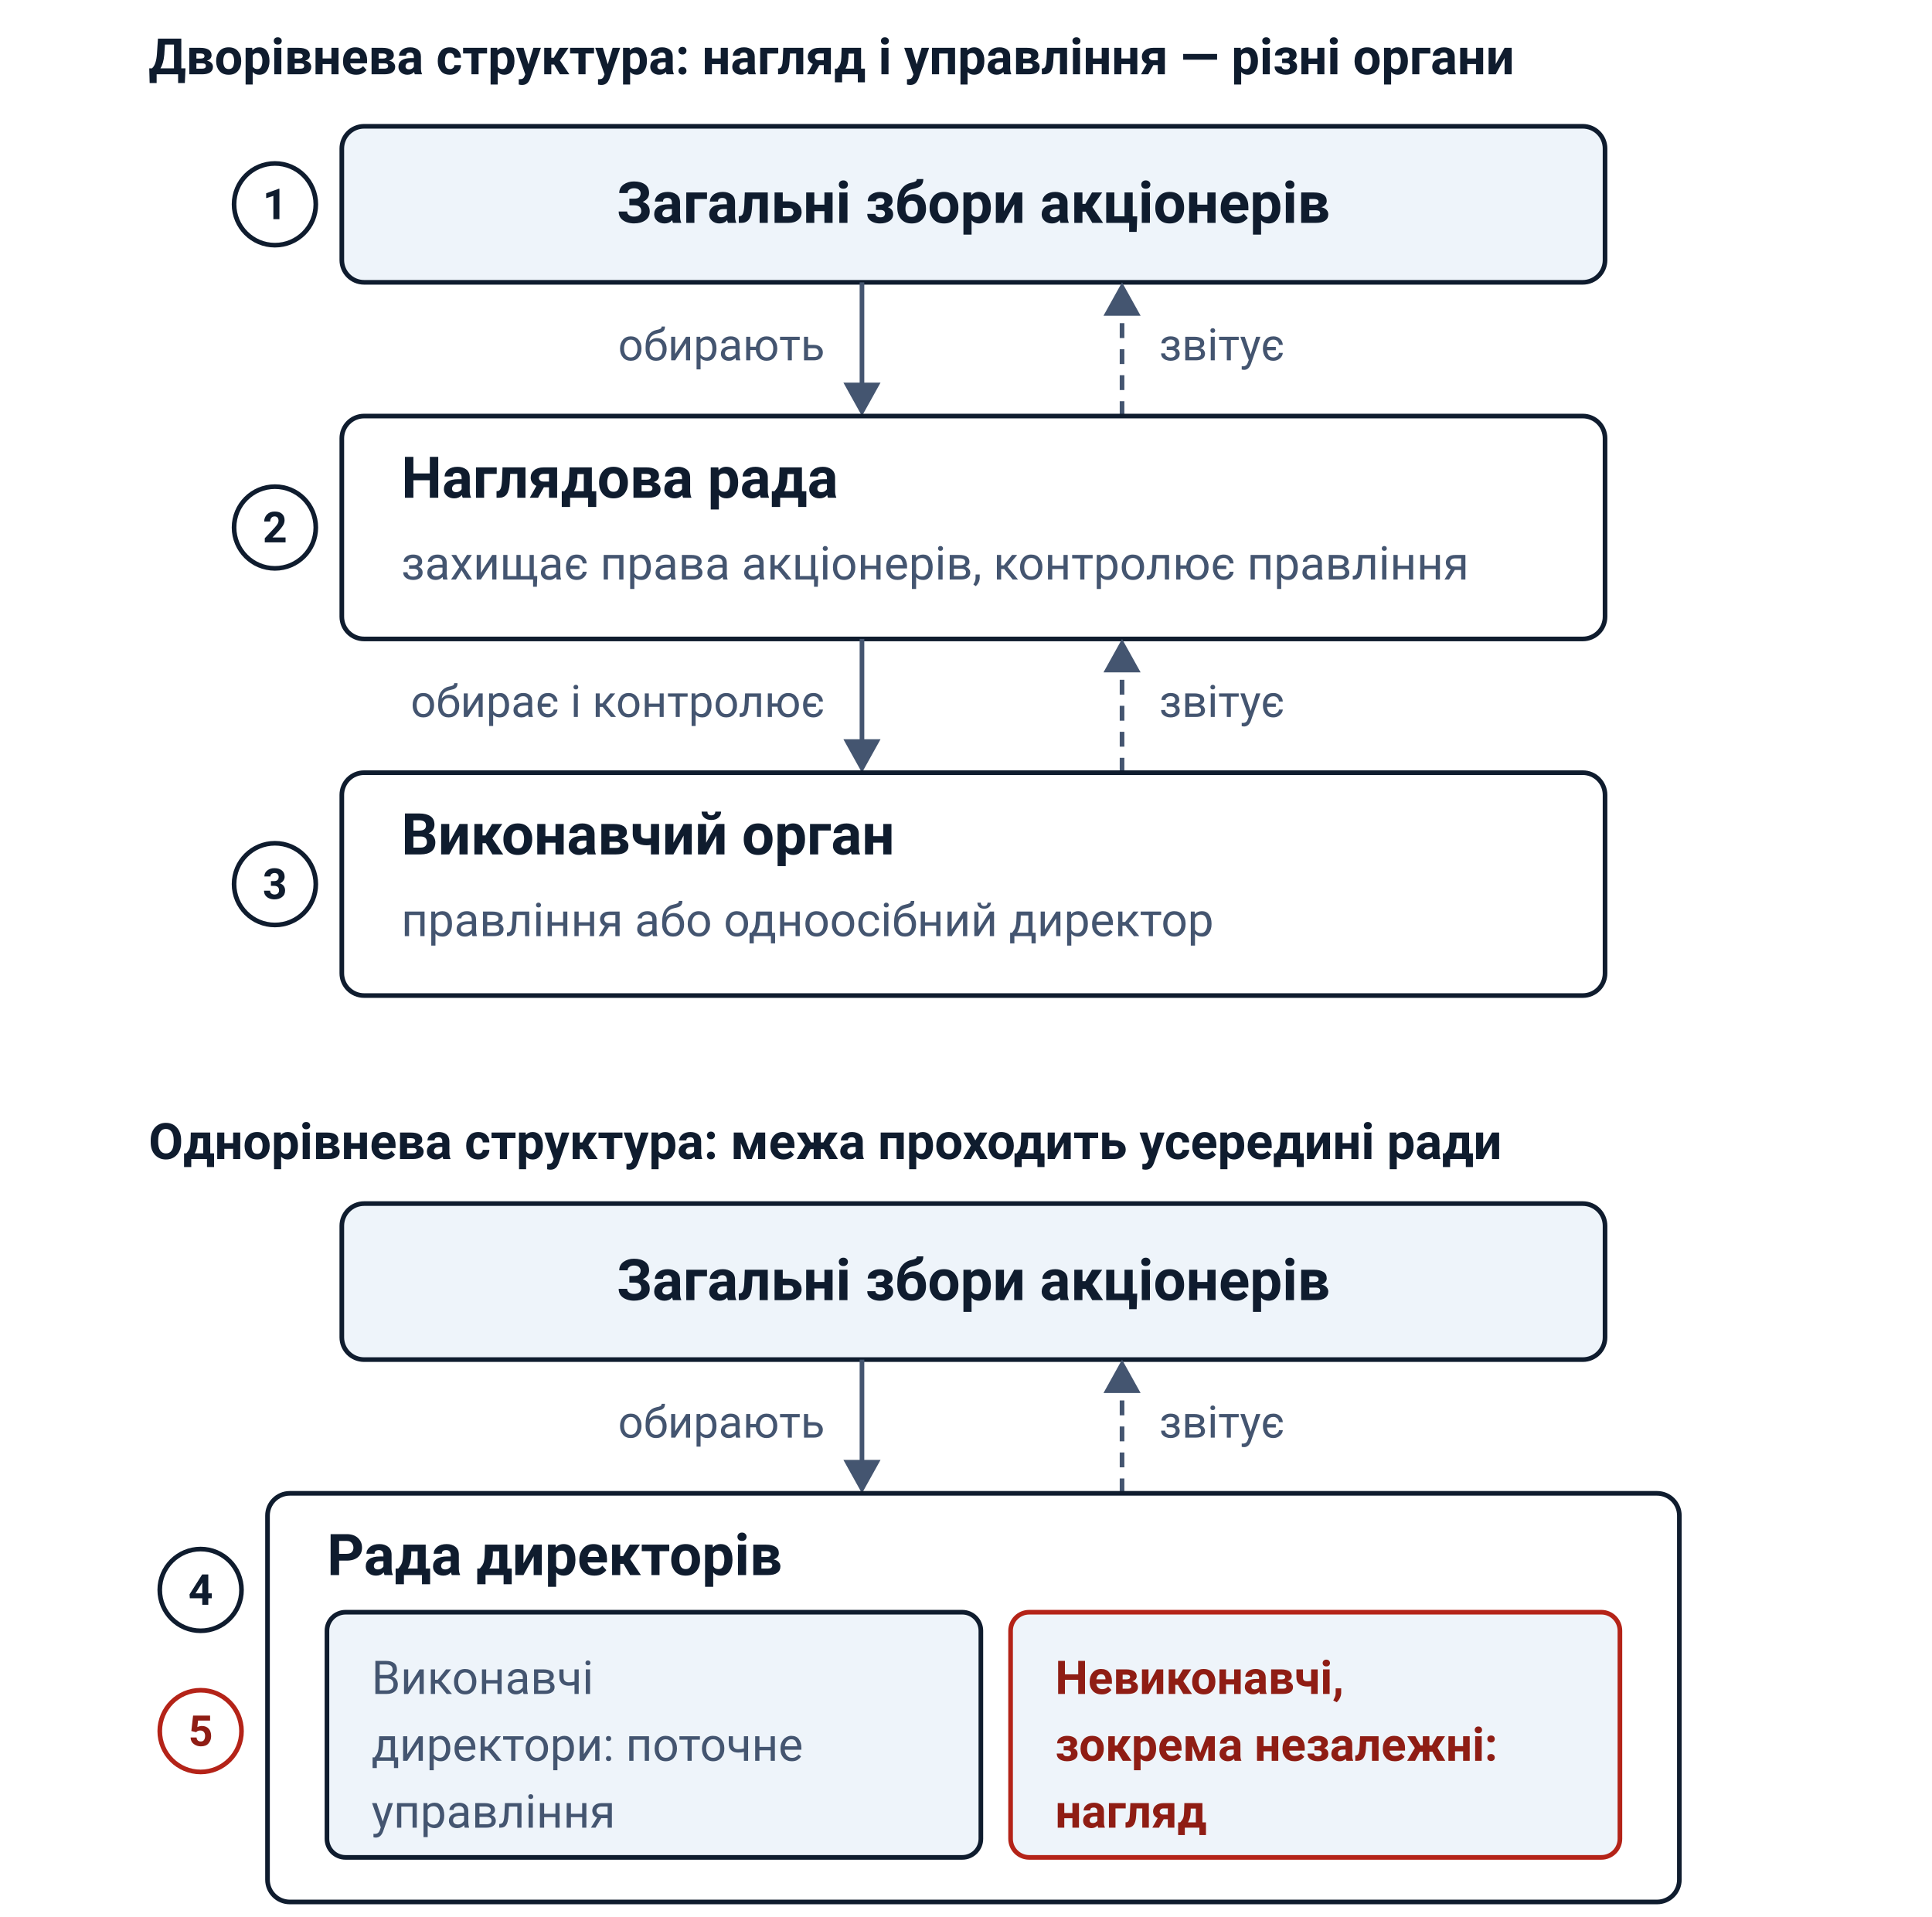
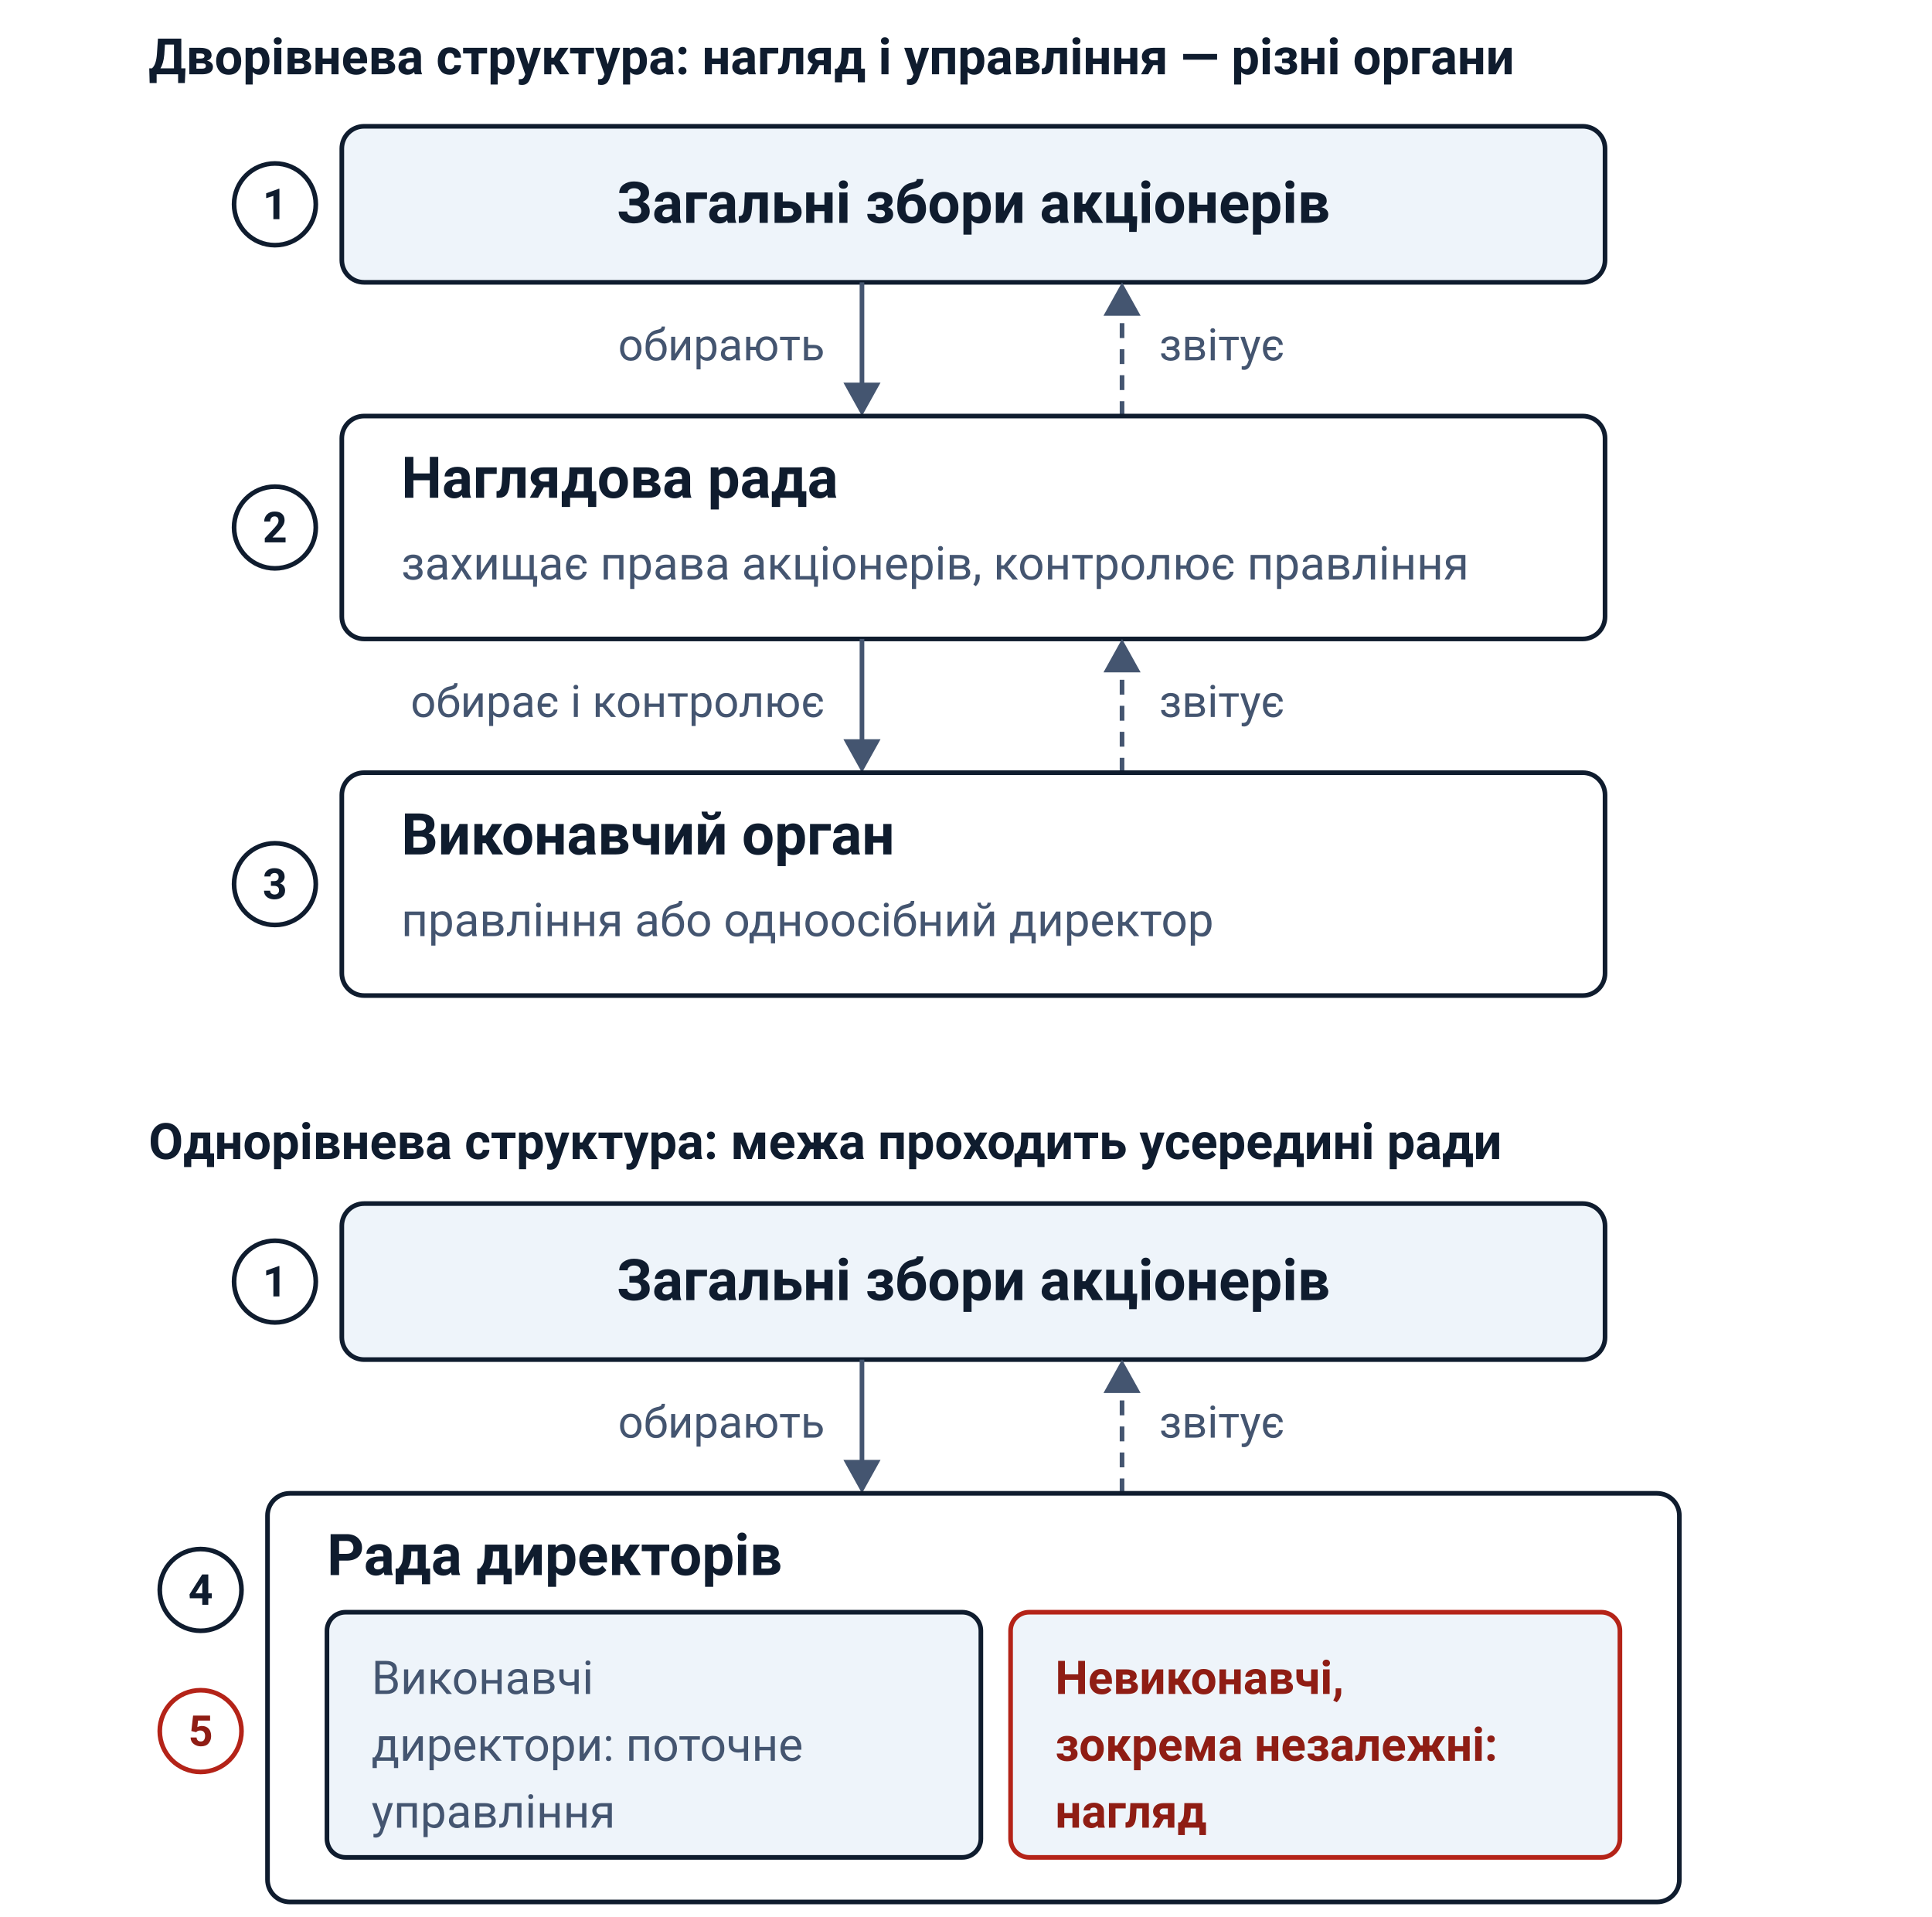
<svg xmlns="http://www.w3.org/2000/svg" id="fig-t02-2" class="scheme" viewBox="0 0 520 516" role="img" aria-labelledby="fig-t02-2-title fig-t02-2-desc" font-family="system-ui, -apple-system, 'Segoe UI', Roboto, 'Helvetica Neue', Arial, sans-serif">
  <style>
    #fig-t02-2 .box { fill: var(--surface, #ffffff); stroke: var(--ink, #0f1c2e); stroke-width: 1.25; }
    #fig-t02-2 .box-owner { fill: var(--surface-tint, #eef4fa); }
    #fig-t02-2 .t { fill: var(--ink, #0f1c2e); font-size: 15.5px; font-weight: 650; }
    #fig-t02-2 .s { fill: var(--ink-2, #445570); font-size: 12.5px; }
    #fig-t02-2 .lbl { fill: var(--ink-2, #445570); font-size: 12px; }
    #fig-t02-2 .cap { fill: var(--ink, #0f1c2e); font-size: 13.5px; font-weight: 700; }
    #fig-t02-2 .arrow { stroke: var(--ink-2, #445570); stroke-width: 1.25; fill: none; }
    #fig-t02-2 .arrow-head { fill: var(--ink-2, #445570); }
    #fig-t02-2 .dashed { stroke-dasharray: 4 3; }
    #fig-t02-2 .refc { fill: var(--surface, #ffffff); stroke: var(--ink, #0f1c2e); stroke-width: 1.25; }
    #fig-t02-2 .refn { fill: var(--ink, #0f1c2e); font-size: 11.5px; font-weight: 700; text-anchor: middle; }
    #fig-t02-2 .exam { stroke: var(--err, #b42318); }
    #fig-t02-2 .exam-t { fill: var(--err-ink, #8f1d14); font-size: 12.5px; font-weight: 600; }
    #fig-t02-2 .exam-n { fill: var(--err-ink, #8f1d14); }
  </style>
  <text class="cap" x="40" y="20">Дворівнева структура: нагляд і управління — різні органи</text>
  <rect class="box box-owner" x="92" y="34" width="340" height="42" rx="6" />
  <text class="t" x="262" y="60" text-anchor="middle">Загальні збори акціонерів</text>
  <circle class="refc" cx="74" cy="55" r="11" />
  <text class="refn" x="74" y="59">1</text>
  <path class="arrow" d="M232 76 V 104" />
  <path class="arrow-head" d="M232 112 l-5 -9 h10 z" />
  <text class="lbl" x="222" y="97" text-anchor="end">обирають</text>
  <path class="arrow dashed" d="M302 112 V 84" />
  <path class="arrow-head" d="M302 76 l-5 9 h10 z" />
  <text class="lbl" x="312" y="97">звітує</text>
  <rect class="box" x="92" y="112" width="340" height="60" rx="6" />
  <text class="t" x="108" y="134">Наглядова рада</text>
  <text class="s" x="108" y="156">захищає права акціонерів, контролює правління</text>
  <circle class="refc" cx="74" cy="142" r="11" />
  <text class="refn" x="74" y="146">2</text>
  <path class="arrow" d="M232 172 V 200" />
  <path class="arrow-head" d="M232 208 l-5 -9 h10 z" />
  <text class="lbl" x="222" y="193" text-anchor="end">обирає і контролює</text>
  <path class="arrow dashed" d="M302 208 V 180" />
  <path class="arrow-head" d="M302 172 l-5 9 h10 z" />
  <text class="lbl" x="312" y="193">звітує</text>
  <rect class="box" x="92" y="208" width="340" height="60" rx="6" />
  <text class="t" x="108" y="230">Виконавчий орган</text>
  <text class="s" x="108" y="252">правління або одноосібний директор</text>
  <circle class="refc" cx="74" cy="238" r="11" />
  <text class="refn" x="74" y="242">3</text>
  <text class="cap" x="40" y="312">Однорівнева структура: межа проходить усередині ради</text>
  <rect class="box box-owner" x="92" y="324" width="340" height="42" rx="6" />
  <text class="t" x="262" y="350" text-anchor="middle">Загальні збори акціонерів</text>
+   <circle class="refc" cx="74" cy="345" r="11" />
+   <text class="refn" x="74" y="349">1</text>
  <path class="arrow" d="M232 366 V 394" />
  <path class="arrow-head" d="M232 402 l-5 -9 h10 z" />
  <text class="lbl" x="222" y="387" text-anchor="end">обирають</text>
  <path class="arrow dashed" d="M302 402 V 374" />
  <path class="arrow-head" d="M302 366 l-5 9 h10 z" />
  <text class="lbl" x="312" y="387">звітує</text>
  <rect class="box" x="72" y="402" width="380" height="110" rx="6" />
  <text class="t" x="88" y="424">Рада директорів</text>
  <rect class="box box-owner" x="88" y="434" width="176" height="66" rx="5" />
  <text class="s" x="100" y="456">Виконавчі</text>
  <text class="s" x="100" y="474">директори: поточне</text>
  <text class="s" x="100" y="492">управління</text>
  <rect class="box box-owner exam" x="272" y="434" width="164" height="66" rx="5" />
  <text class="exam-t" x="284" y="456">Невиконавчі,</text>
  <text class="exam-t" x="284" y="474">зокрема незалежні:</text>
  <text class="exam-t" x="284" y="492">нагляд</text>
  <circle class="refc" cx="54" cy="428" r="11" />
  <text class="refn" x="54" y="432">4</text>
  <circle class="refc exam" cx="54" cy="466" r="11" />
  <text class="refn exam-n" x="54" y="470">5</text>
</svg>
